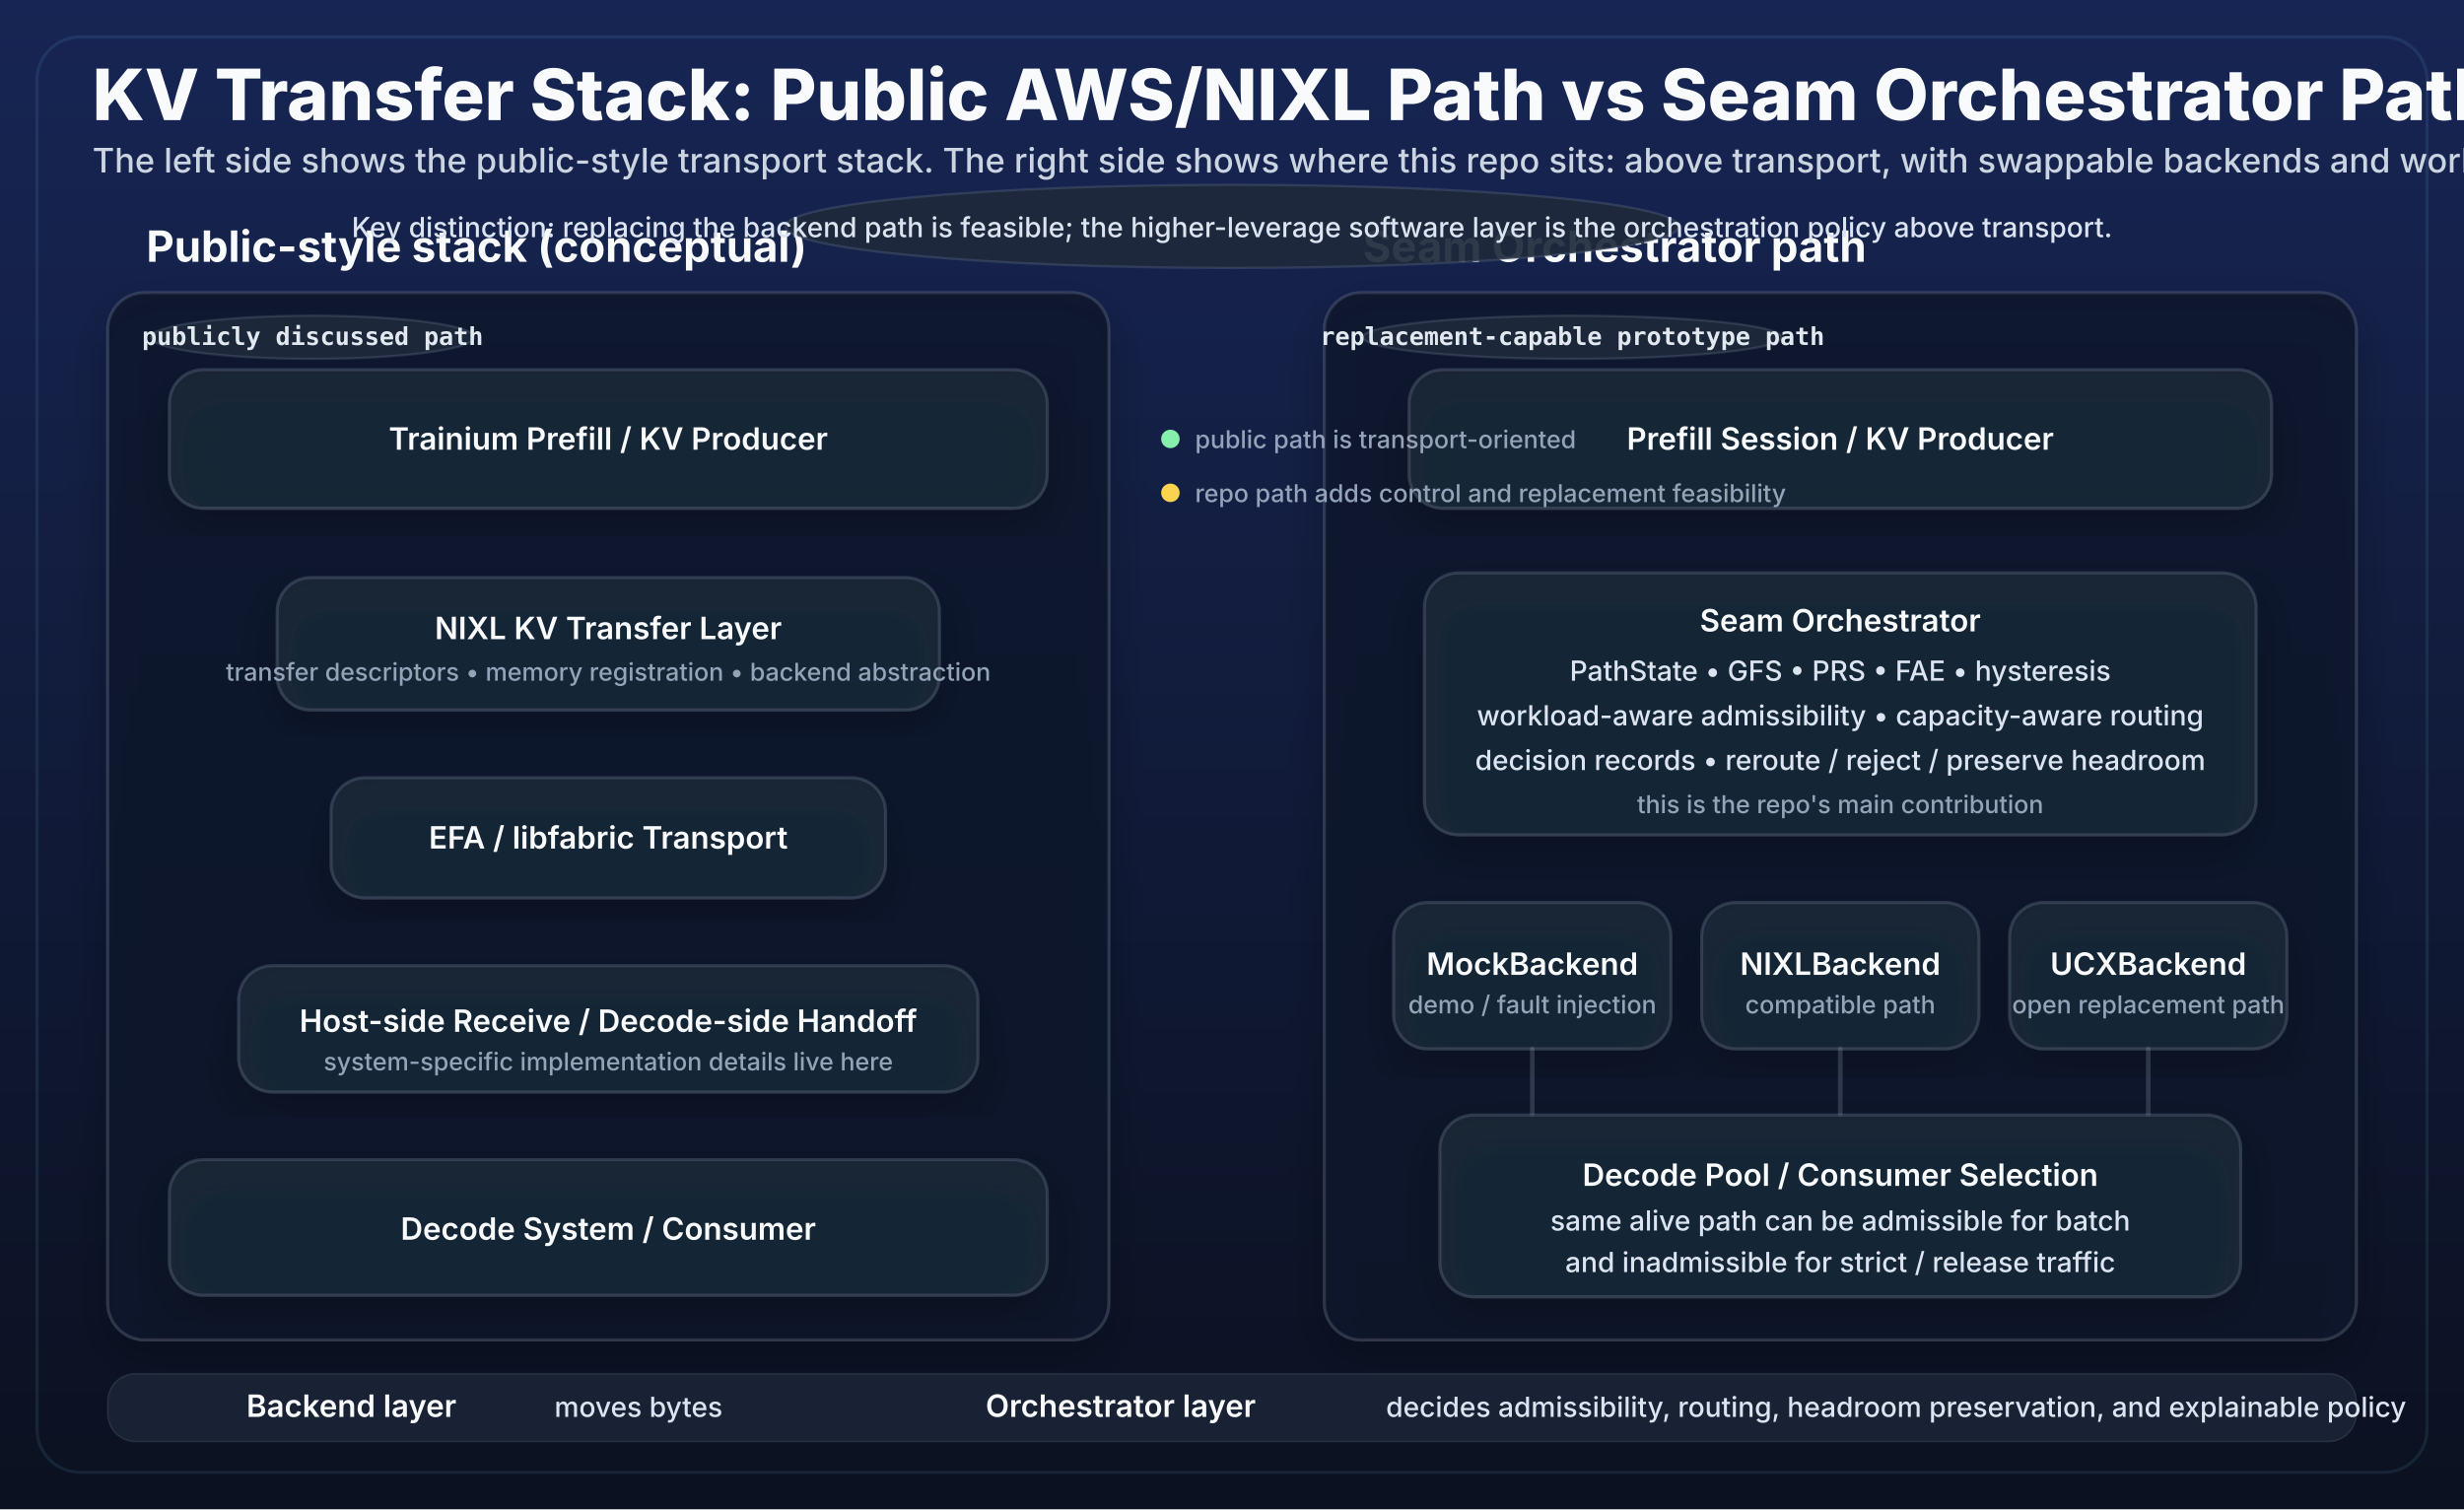
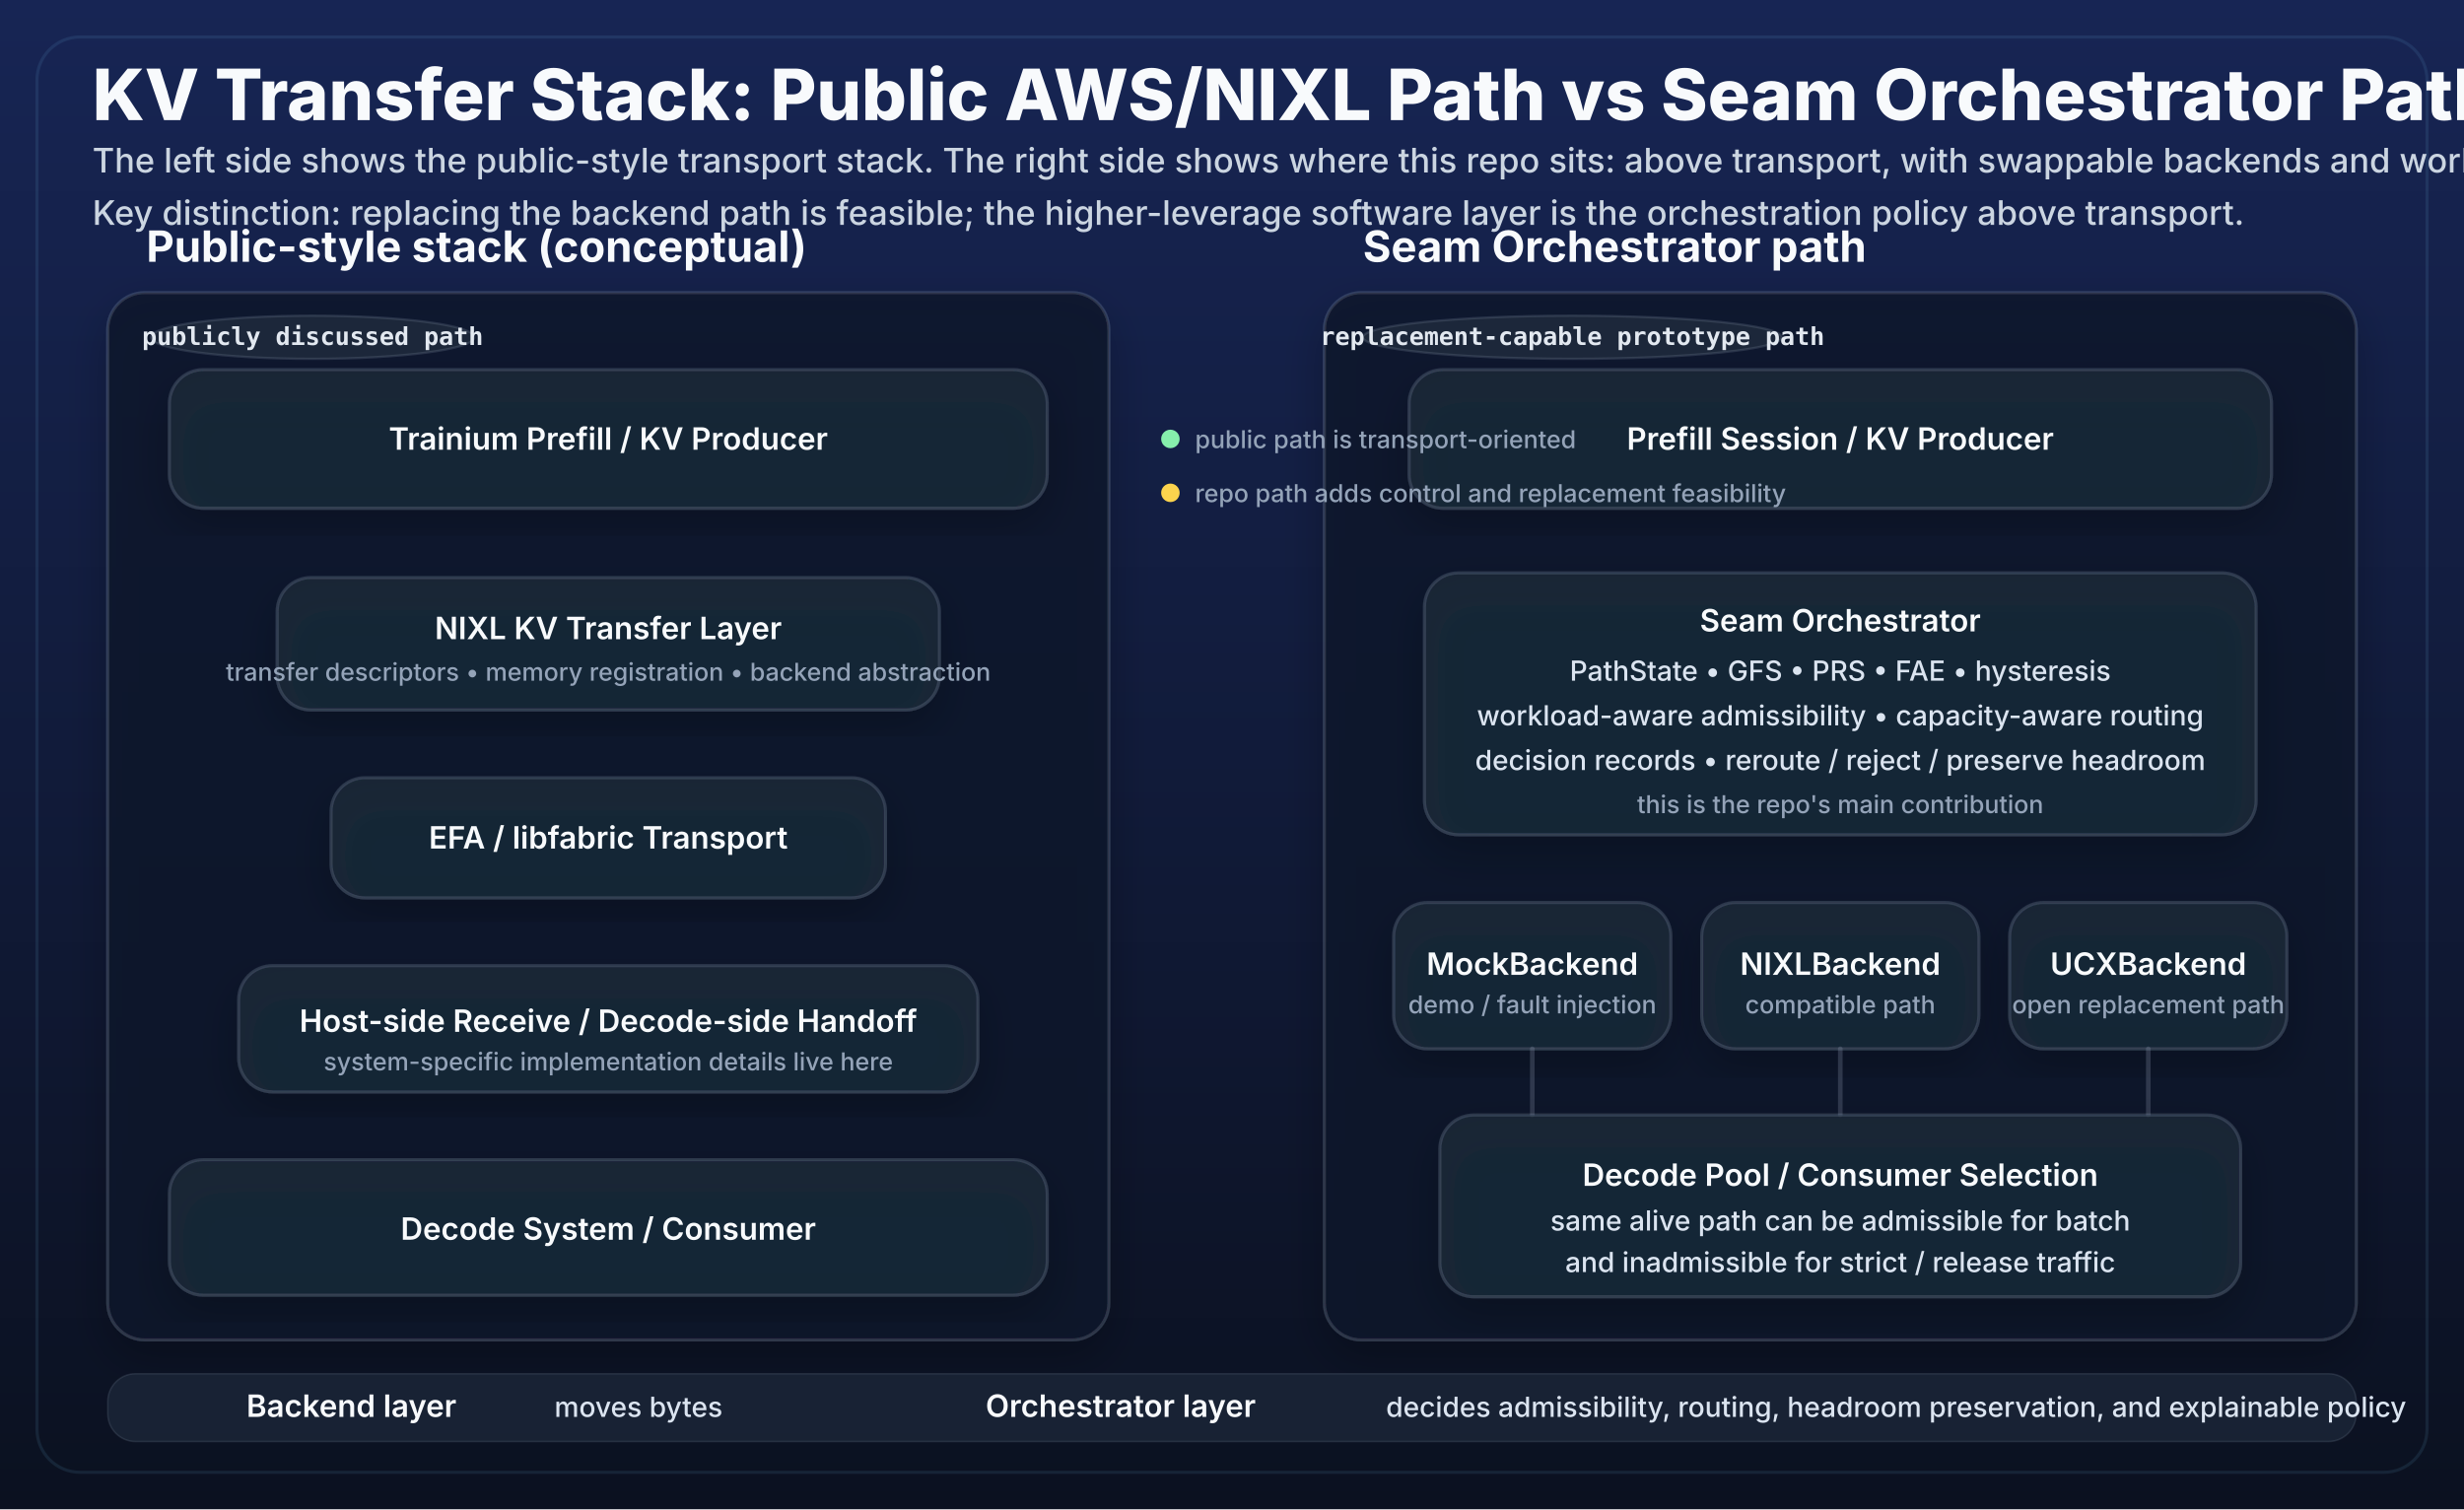
<svg xmlns="http://www.w3.org/2000/svg" width="1600" height="980" viewBox="0 0 1600 980" role="img" aria-label="Comparison diagram showing an AWS-style NIXL plus EFA KV transfer stack next to Seam Orchestrator as an open replacement-capable policy and backend abstraction layer">
  <defs>
    <linearGradient id="bg" x1="0" y1="0" x2="0" y2="1">
      <stop offset="0%" stop-color="#172554" />
      <stop offset="100%" stop-color="#0b1120" />
    </linearGradient>
    <linearGradient id="accent" x1="0" y1="0" x2="1" y2="0">
      <stop offset="0%" stop-color="#7dd3fc" />
      <stop offset="100%" stop-color="#a78bfa" />
    </linearGradient>
    <filter id="shadow" x="-20%" y="-20%" width="140%" height="140%">
      <feDropShadow dx="0" dy="12" stdDeviation="14" flood-color="#000000" flood-opacity="0.3" />
    </filter>
    <style>
      .title { font: 800 46px Inter, Arial, sans-serif; fill: #f8fafc; }
      .subtitle { font: 500 22px Inter, Arial, sans-serif; fill: #cbd5e1; }
      .section { font: 700 28px Inter, Arial, sans-serif; fill: #f8fafc; }
      .label { font: 600 20px Inter, Arial, sans-serif; fill: #f8fafc; }
      .body { font: 500 18px Inter, Arial, sans-serif; fill: #dbe4f0; }
      .small { font: 500 16px Inter, Arial, sans-serif; fill: #94a3b8; }
      .mono { font: 600 16px ui-monospace, SFMono-Regular, Menlo, monospace; fill: #e2e8f0; }
      .box { fill: #0f172a; fill-opacity: 0.82; stroke: #94a3b8; stroke-opacity: 0.22; stroke-width: 2; rx: 24; ry: 24; filter: url(#shadow);}
      .box2 { fill: #1e293b; fill-opacity: 0.76; stroke: #94a3b8; stroke-opacity: 0.22; stroke-width: 2; rx: 22; ry: 22; filter: url(#shadow);}
      .pill { fill: #1e293b; fill-opacity: 0.92; stroke: #94a3b8; stroke-opacity: 0.20; stroke-width: 1.5; rx: 999; ry: 999; }
      .line { stroke: url(#accent); stroke-width: 5; stroke-linecap: round; }
      .muteline { stroke: #94a3b8; stroke-opacity: 0.25; stroke-width: 3; stroke-linecap: round; }
      .good { fill: #86efac; }
      .warn { fill: #fcd34d; }
      .bad { fill: #fca5a5; }
    </style>
  </defs>
  <rect width="1600" height="980" fill="url(#bg)" />
  <rect x="24" y="24" width="1552" height="932" rx="28" ry="28" fill="none" stroke="#7dd3fc" stroke-opacity="0.10" stroke-width="2" />
  <text x="60" y="78" class="title">KV Transfer Stack: Public AWS/NIXL Path vs Seam Orchestrator Path</text>
  <text x="60" y="112" class="subtitle">The left side shows the public-style transport stack. The right side shows where this repo sits: above transport, with swappable backends and workload-aware control.</text>
  <text x="95" y="170" class="section">Public-style stack (conceptual)</text>
  <rect x="70" y="190" width="650" height="680" class="box" />
  <rect x="110" y="240" width="570" height="90" class="box2" />
  <text x="395" y="292" text-anchor="middle" class="label">Trainium Prefill / KV Producer</text>
  <line x1="395" y1="330" x2="395" y2="375" class="line" />
  <rect x="180" y="375" width="430" height="86" class="box2" />
  <text x="395" y="415" text-anchor="middle" class="label">NIXL KV Transfer Layer</text>
  <text x="395" y="442" text-anchor="middle" class="small">transfer descriptors • memory registration • backend abstraction</text>
  <line x1="395" y1="461" x2="395" y2="505" class="line" />
  <rect x="215" y="505" width="360" height="78" class="box2" />
  <text x="395" y="551" text-anchor="middle" class="label">EFA / libfabric Transport</text>
  <line x1="395" y1="583" x2="395" y2="627" class="line" />
  <rect x="155" y="627" width="480" height="82" class="box2" />
  <text x="395" y="670" text-anchor="middle" class="label">Host-side Receive / Decode-side Handoff</text>
  <text x="395" y="695" text-anchor="middle" class="small">system-specific implementation details live here</text>
  <line x1="395" y1="709" x2="395" y2="753" class="line" />
  <rect x="110" y="753" width="570" height="88" class="box2" />
  <text x="395" y="805" text-anchor="middle" class="label">Decode System / Consumer</text>
  <rect x="98" y="205" width="210" height="28" class="pill" />
  <text x="203" y="224" text-anchor="middle" class="mono">publicly discussed path</text>
  <text x="885" y="170" class="section">Seam Orchestrator path</text>
  <rect x="860" y="190" width="670" height="680" class="box" />
  <rect x="915" y="240" width="560" height="90" class="box2" />
  <text x="1195" y="292" text-anchor="middle" class="label">Prefill Session / KV Producer</text>
  <line x1="1195" y1="330" x2="1195" y2="372" class="line" />
  <rect x="925" y="372" width="540" height="170" class="box2" />
  <text x="1195" y="410" text-anchor="middle" class="label">Seam Orchestrator</text>
  <text x="1195" y="442" text-anchor="middle" class="body">PathState • GFS • PRS • FAE • hysteresis</text>
  <text x="1195" y="471" text-anchor="middle" class="body">workload-aware admissibility • capacity-aware routing</text>
  <text x="1195" y="500" text-anchor="middle" class="body">decision records • reroute / reject / preserve headroom</text>
  <text x="1195" y="528" text-anchor="middle" class="small">this is the repo's main contribution</text>
  <line x1="1195" y1="542" x2="1195" y2="586" class="line" />
  <rect x="905" y="586" width="180" height="95" class="box2" />
  <text x="995" y="633" text-anchor="middle" class="label">MockBackend</text>
  <text x="995" y="658" text-anchor="middle" class="small">demo / fault injection</text>
  <rect x="1105" y="586" width="180" height="95" class="box2" />
  <text x="1195" y="633" text-anchor="middle" class="label">NIXLBackend</text>
  <text x="1195" y="658" text-anchor="middle" class="small">compatible path</text>
  <rect x="1305" y="586" width="180" height="95" class="box2" />
  <text x="1395" y="633" text-anchor="middle" class="label">UCXBackend</text>
  <text x="1395" y="658" text-anchor="middle" class="small">open replacement path</text>
  <line x1="995" y1="681" x2="995" y2="724" class="muteline" />
  <line x1="1195" y1="681" x2="1195" y2="724" class="muteline" />
  <line x1="1395" y1="681" x2="1395" y2="724" class="muteline" />
  <rect x="935" y="724" width="520" height="118" class="box2" />
  <text x="1195" y="770" text-anchor="middle" class="label">Decode Pool / Consumer Selection</text>
  <text x="1195" y="799" text-anchor="middle" class="body">same alive path can be admissible for batch</text>
  <text x="1195" y="826" text-anchor="middle" class="body">and inadmissible for strict / release traffic</text>
  <rect x="885" y="205" width="272" height="28" class="pill" />
  <text x="1021" y="224" text-anchor="middle" class="mono">replacement-capable prototype path</text>
-   <rect x="510" y="120" width="580" height="54" class="pill" />
-   <text x="800" y="154" text-anchor="middle" class="body">Key distinction: replacing the backend path is feasible; the higher-leverage software layer is the orchestration policy above transport.</text>
+   <text x="60" y="146" class="subtitle" font-weight="700">Key distinction: replacing the backend path is feasible; the higher-leverage software layer is the orchestration policy above transport.</text>
  <rect x="70" y="892" width="1460" height="44" rx="18" ry="18" fill="#1e293b" fill-opacity="0.72" stroke="#94a3b8" stroke-opacity="0.16" />
  <text x="160" y="920" class="label">Backend layer</text>
  <text x="360" y="920" class="body">moves bytes</text>
  <text x="640" y="920" class="label">Orchestrator layer</text>
  <text x="900" y="920" class="body">decides admissibility, routing, headroom preservation, and explainable policy</text>
  <circle cx="760" cy="285" r="6" class="good" />
  <text x="776" y="291" class="small">public path is transport-oriented</text>
  <circle cx="760" cy="320" r="6" class="warn" />
  <text x="776" y="326" class="small">repo path adds control and replacement feasibility</text>
</svg>
